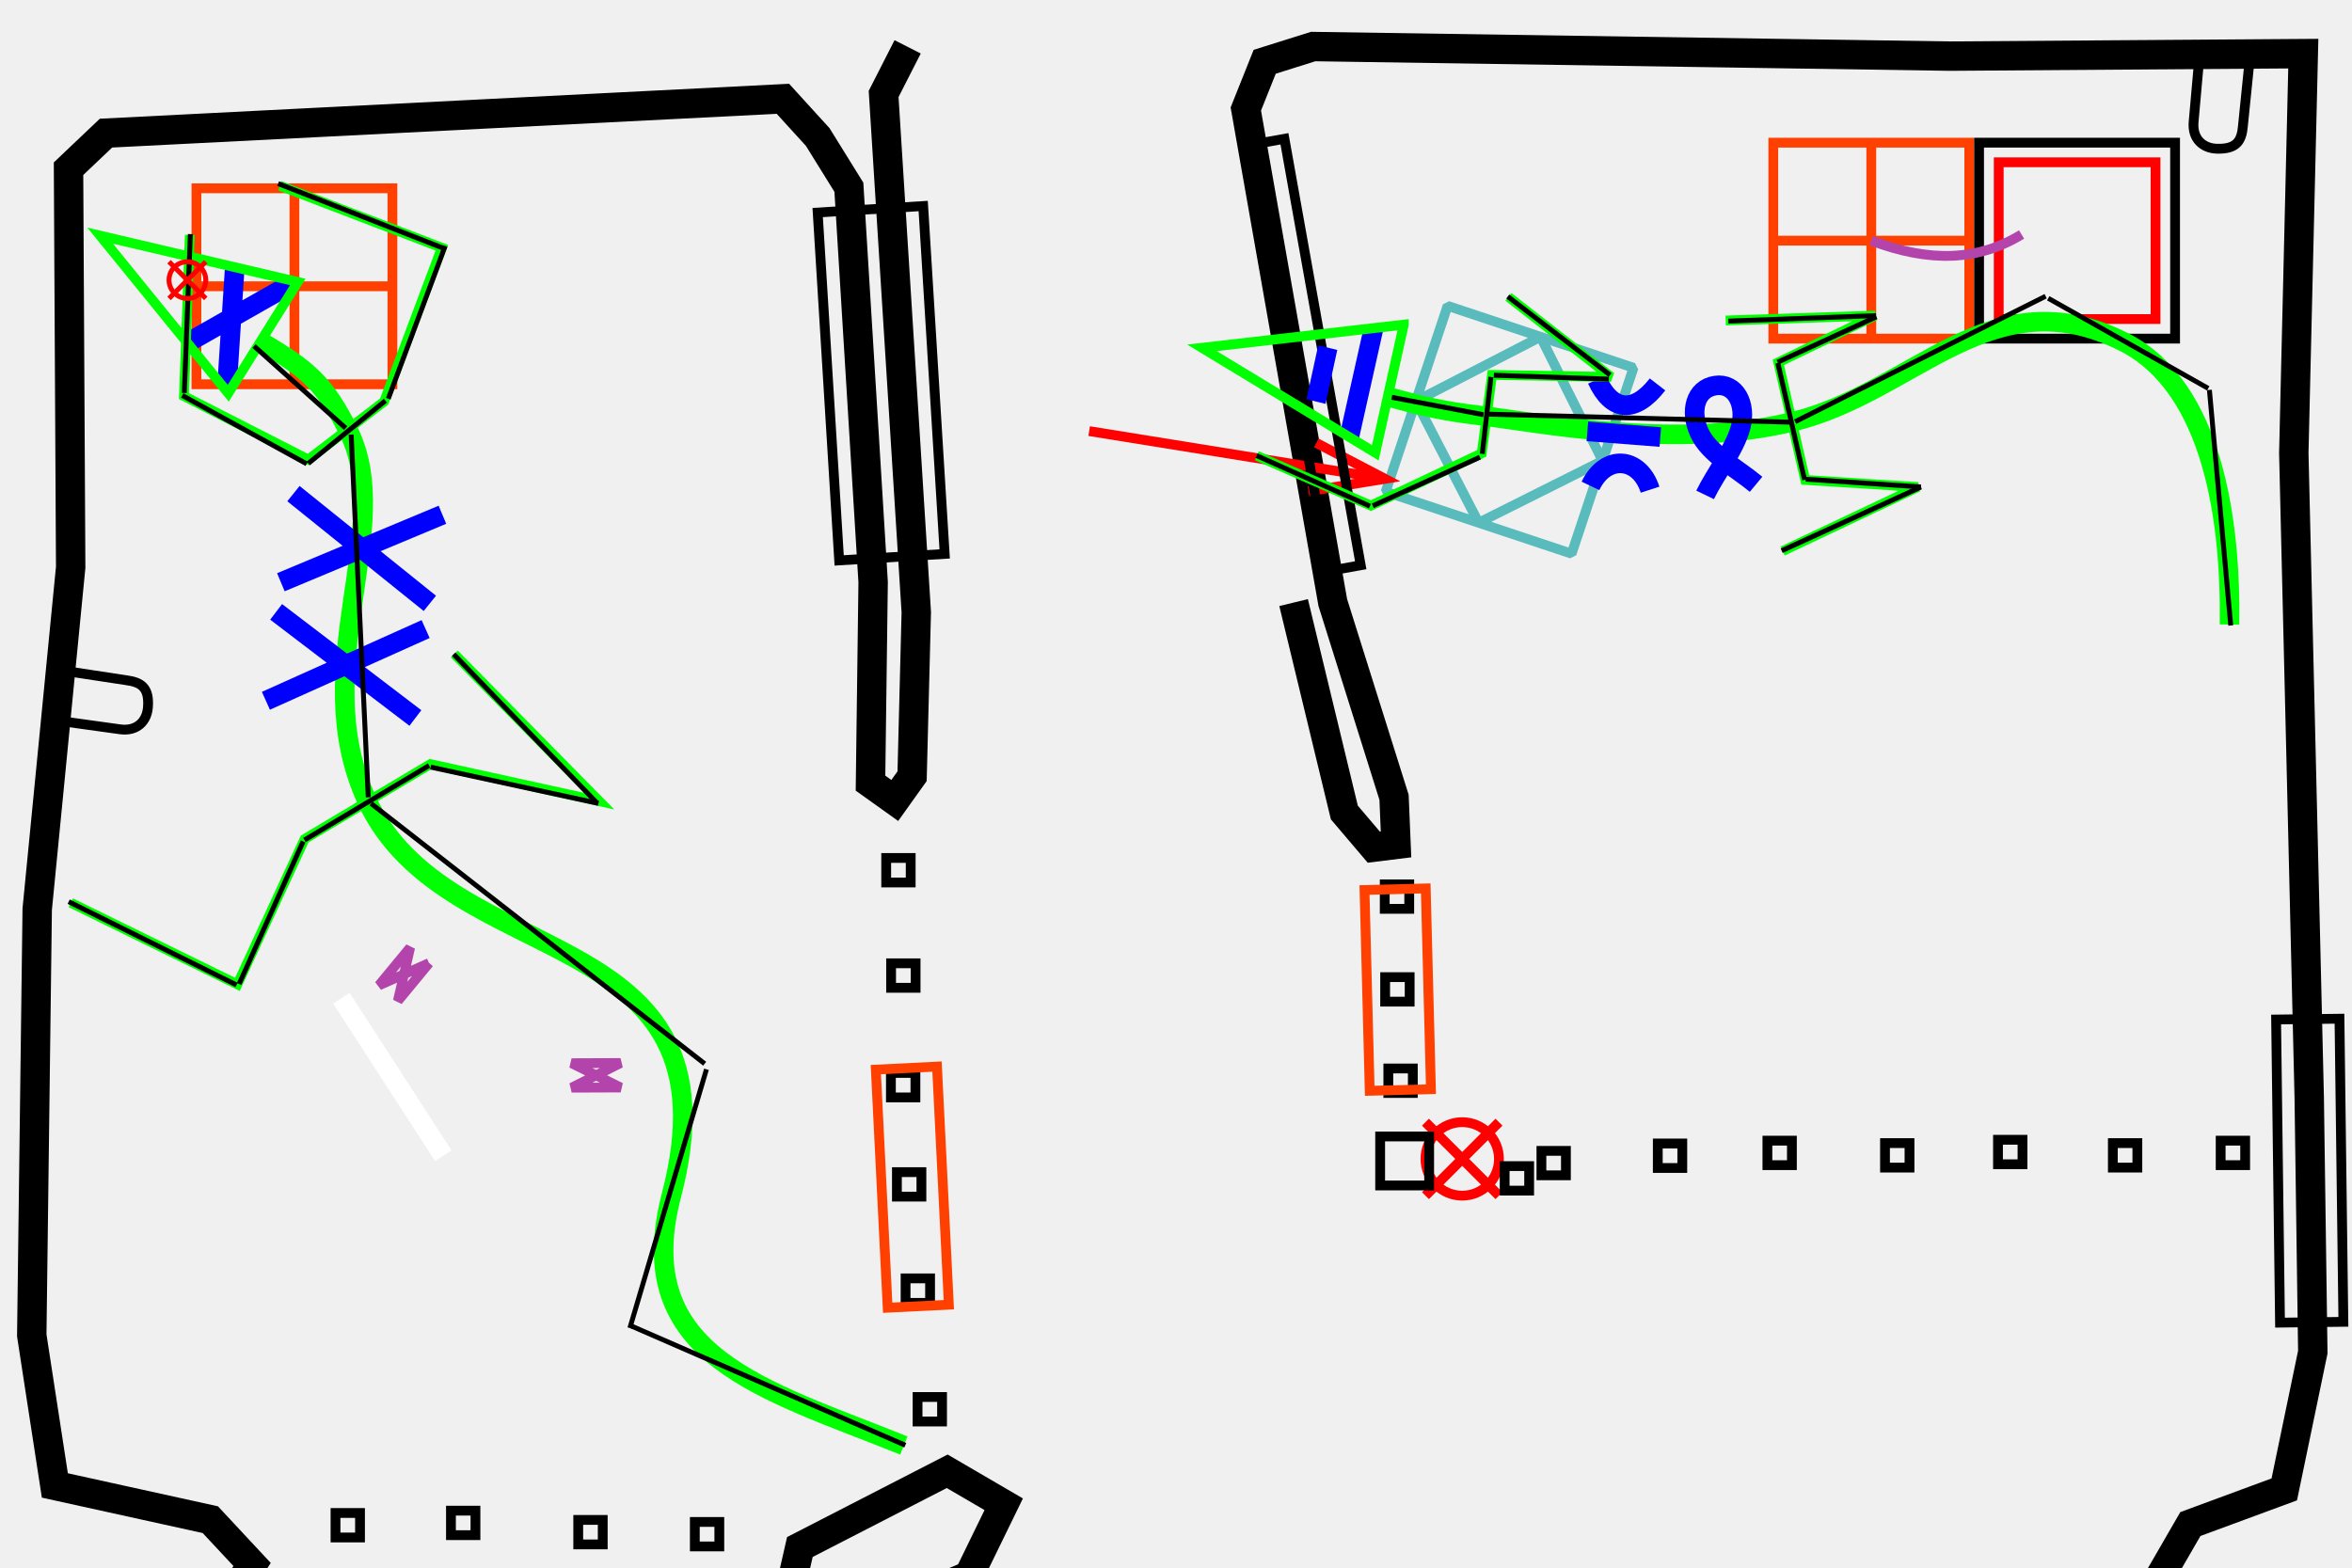
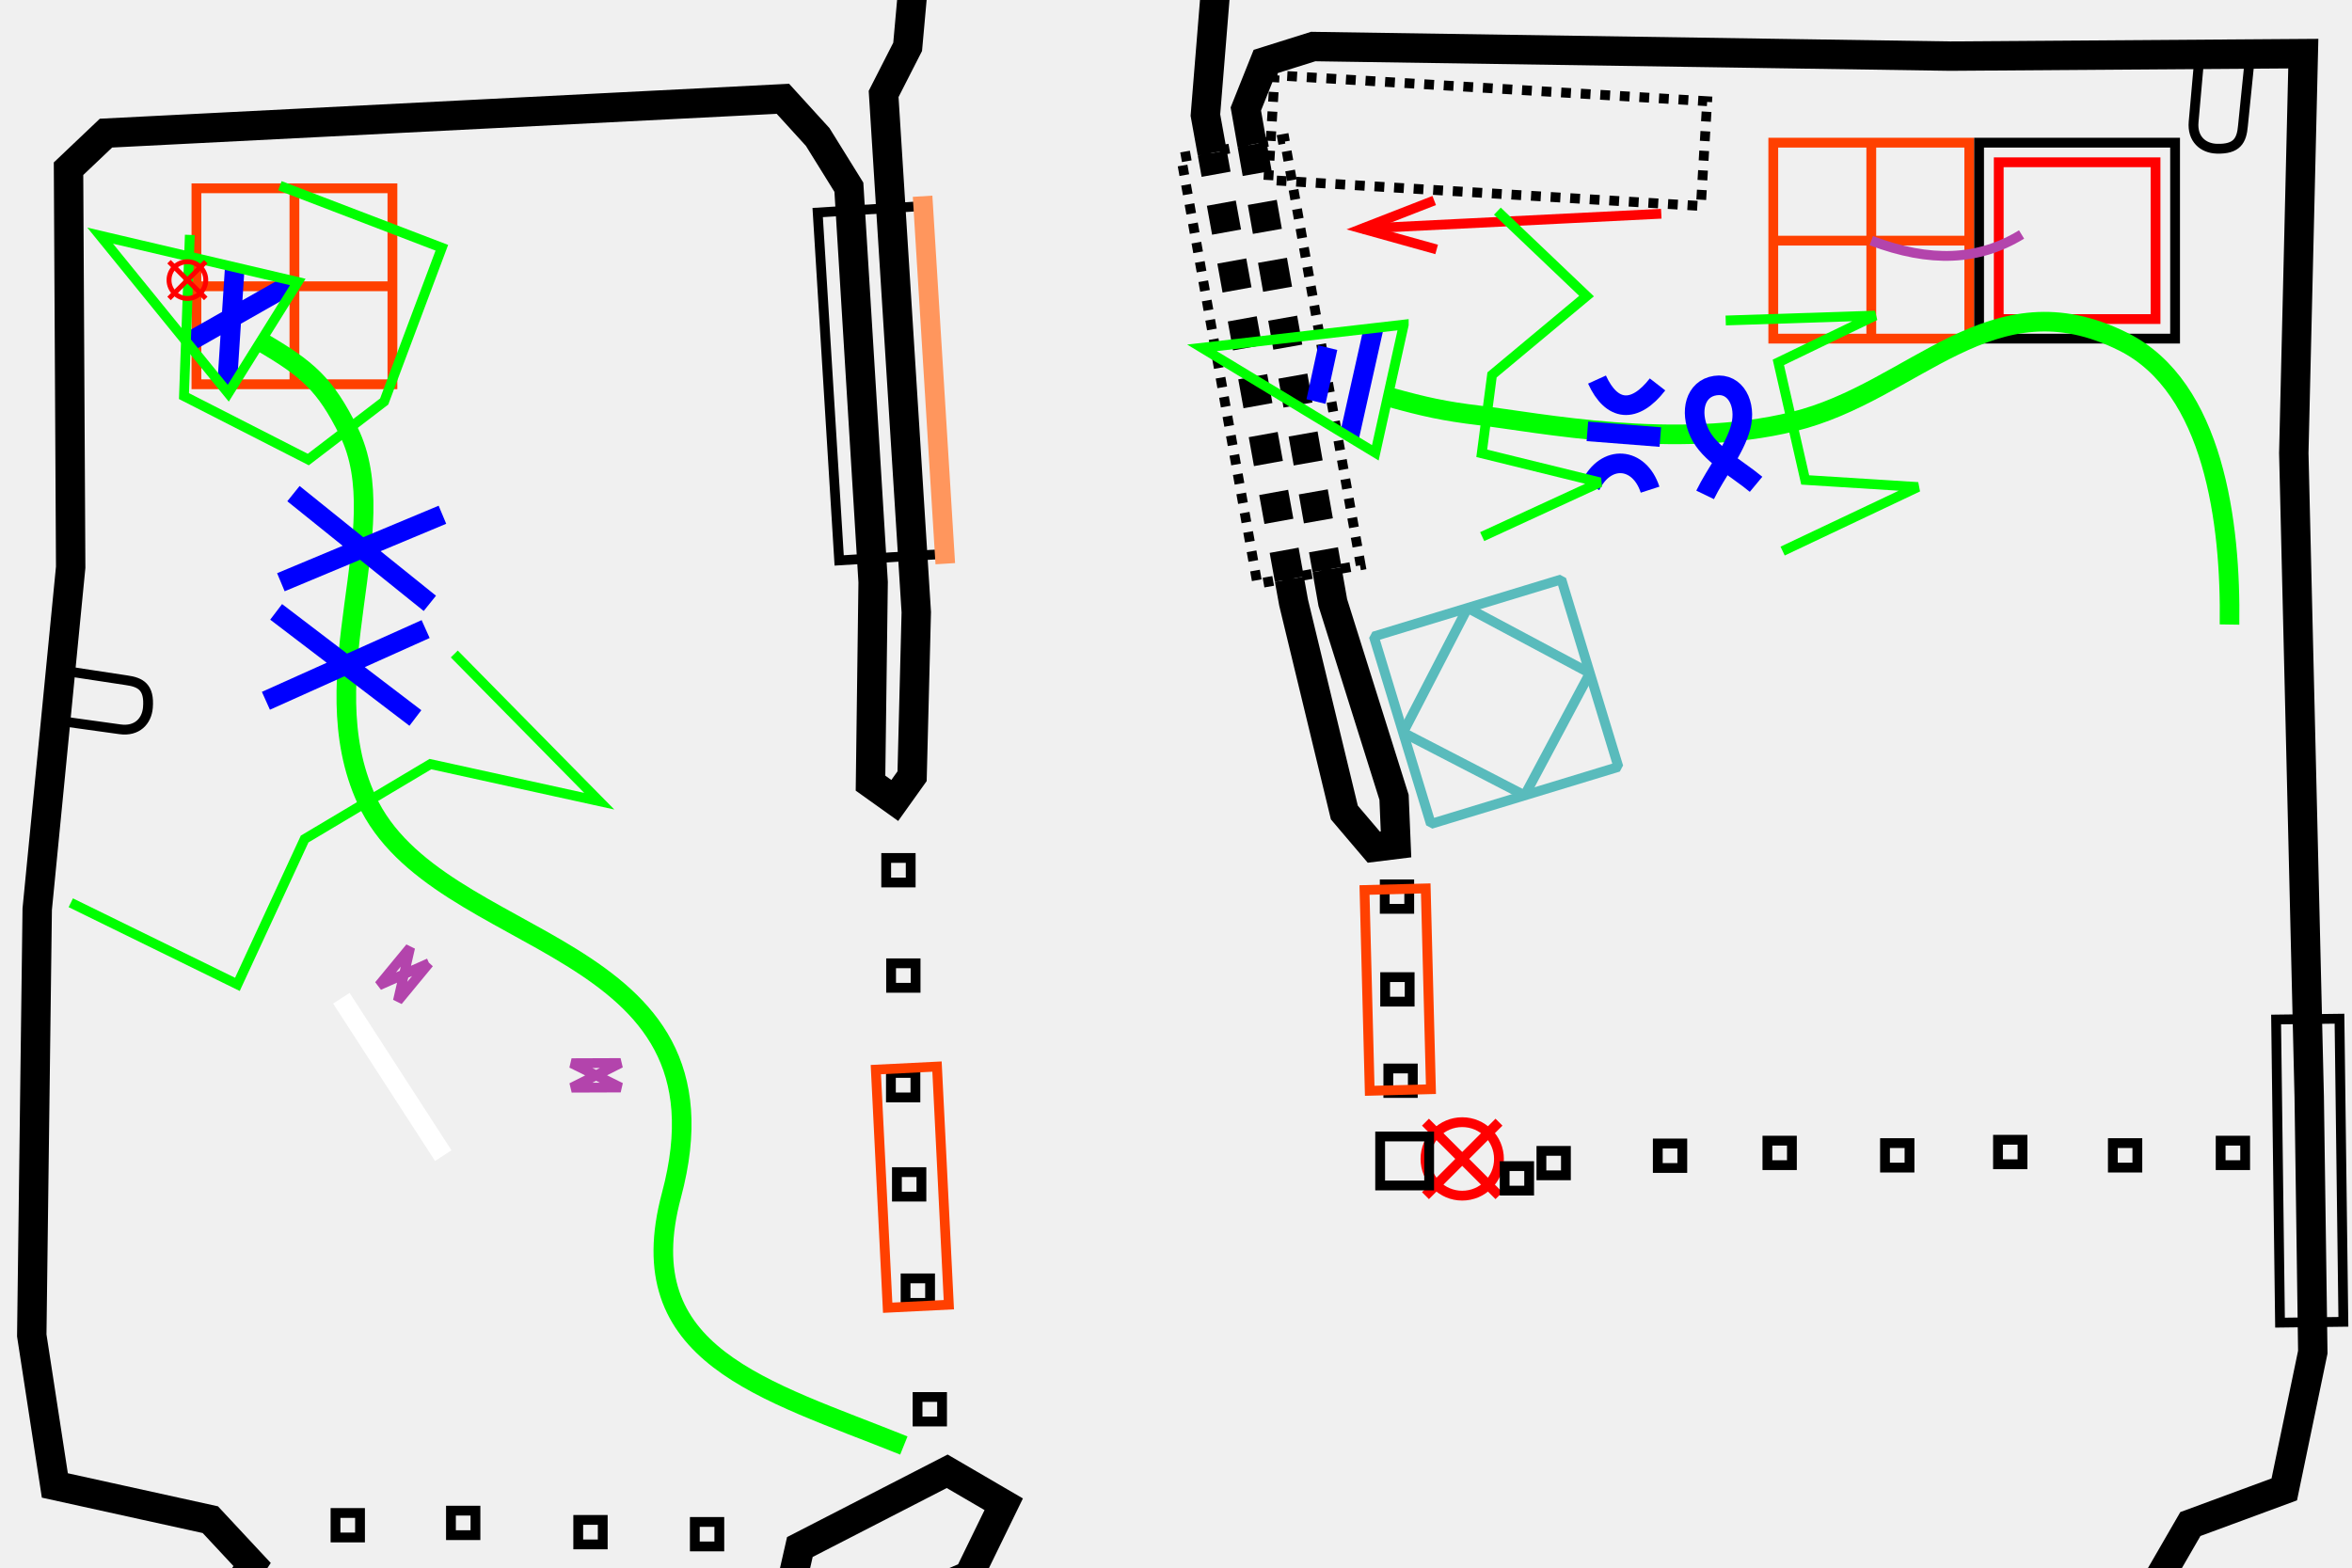
<svg xmlns="http://www.w3.org/2000/svg" width="480" height="320" id="svg2" version="1.1">
  <defs id="defs4" />
  <g id="layer1" style="display:inline">
    <g style="display:inline" transform="translate(61.89444,4.12132)" id="g8206-1">
      <g id="g8208-74">
        <path id="path8210-0" d="m 320,65 0,-40" style="color:#000000;fill:none;stroke:#ff4000;stroke-width:2;stroke-linecap:butt;stroke-linejoin:miter;stroke-miterlimit:4;stroke-opacity:1;stroke-dasharray:none;stroke-dashoffset:0;marker:none;visibility:visible;display:inline;overflow:visible;enable-background:accumulate" />
        <path id="path8212-94" d="m 300,45 40,0" style="color:#000000;fill:none;stroke:#ff4000;stroke-width:2;stroke-linecap:butt;stroke-linejoin:miter;stroke-miterlimit:4;stroke-opacity:1;stroke-dasharray:none;stroke-dashoffset:0;marker:none;visibility:visible;display:inline;overflow:visible;enable-background:accumulate" />
      </g>
      <rect style="color:#000000;fill:none;stroke:#ff4000;stroke-width:2;stroke-linecap:butt;stroke-linejoin:miter;stroke-miterlimit:4;stroke-opacity:1;stroke-dasharray:none;stroke-dashoffset:0;marker:none;visibility:visible;display:inline;overflow:visible;enable-background:accumulate" id="rect8214-8" width="40" height="40" x="300" y="25" />
    </g>
    <path style="color:#000000;fill:none;stroke:#ff0000;stroke-width:2;stroke-linecap:square;stroke-linejoin:miter;stroke-miterlimit:4;stroke-opacity:1;stroke-dasharray:none;stroke-dashoffset:0;marker:none;visibility:visible;display:inline;overflow:visible;enable-background:accumulate" d="m 407.906,65.125 c 10.667,0 21.333,0 32,0 0,-10.667 0,-21.333 0,-32 -10.667,0 -21.333,0 -32,0 0,10.667 0,21.333 0,32 z" id="rect9656" />
    <rect style="color:#000000;fill:none;stroke:#000000;stroke-width:2;stroke-linecap:butt;stroke-linejoin:miter;stroke-miterlimit:4;stroke-opacity:1;stroke-dasharray:none;stroke-dashoffset:0;marker:none;visibility:visible;display:inline;overflow:visible;enable-background:accumulate" id="rect7966" width="40" height="40" x="403.894" y="29.121" />
    <path d="m 412.567,47.859 c -8.775,5.377 -18.646,5.806 -30.672,1.263" style="color:#000000;fill:none;stroke:#b344ac;stroke-width:2;stroke-linecap:butt;stroke-linejoin:round;stroke-miterlimit:4;stroke-opacity:1;stroke-dasharray:none;stroke-dashoffset:0;marker:none;visibility:visible;display:inline;overflow:visible;enable-background:accumulate" id="path11195" />
    <g style="display:inline" transform="translate(-259.912,13.43502)" id="g8206-9">
      <g id="g8208-7">
        <path id="path8210-8" d="m 320,65 0,-40" style="color:#000000;fill:none;stroke:#ff4000;stroke-width:2;stroke-linecap:butt;stroke-linejoin:miter;stroke-miterlimit:4;stroke-opacity:1;stroke-dasharray:none;stroke-dashoffset:0;marker:none;visibility:visible;display:inline;overflow:visible;enable-background:accumulate" />
        <path id="path8212-9" d="m 300,45 40,0" style="color:#000000;fill:none;stroke:#ff4000;stroke-width:2;stroke-linecap:butt;stroke-linejoin:miter;stroke-miterlimit:4;stroke-opacity:1;stroke-dasharray:none;stroke-dashoffset:0;marker:none;visibility:visible;display:inline;overflow:visible;enable-background:accumulate" />
      </g>
      <rect style="color:#000000;fill:none;stroke:#ff4000;stroke-width:2;stroke-linecap:butt;stroke-linejoin:miter;stroke-miterlimit:4;stroke-opacity:1;stroke-dasharray:none;stroke-dashoffset:0;marker:none;visibility:visible;display:inline;overflow:visible;enable-background:accumulate" id="rect8214-4" width="40" height="40" x="300" y="25" />
    </g>
-     <g style="stroke-width:2;stroke-miterlimit:4;stroke-dasharray:none;stroke-dashoffset:0;display:inline;color:#000000;fill:none;stroke:#59bbbc;stroke-linecap:butt;stroke-linejoin:bevel;stroke-opacity:1;marker:none;visibility:visible;overflow:visible;enable-background:accumulate" id="g5142" transform="matrix(-0.3160001,0.9487591,0.9487591,0.3160001,225.7597,-329.6739)">
-       <path id="path5065-9" d="m 370.5,190 -20.5,20 20,20 20,-20 -19.5,-20 z" style="fill:none;stroke:#59bbbc;stroke-width:2;stroke-linecap:butt;stroke-linejoin:bevel;stroke-miterlimit:4;stroke-opacity:1;stroke-dasharray:none;stroke-dashoffset:0;display:inline;color:#000000;marker:none;visibility:visible;overflow:visible;enable-background:accumulate" />
+     <g style="color:#000000;fill:none;stroke:#59bbbc;stroke-width:2;stroke-linecap:butt;stroke-linejoin:bevel;stroke-miterlimit:4;stroke-opacity:1;stroke-dasharray:none;stroke-dashoffset:0;marker:none;visibility:visible;display:inline;overflow:visible;enable-background:accumulate" id="g5142" transform="matrix(0.2911276,0.9566842,0.9566842,-0.2911276,-3.2918,-149.6094)">
+       <path id="path5065-9" d="m 370.5,190 -20.5,20 20,20 20,-20 -19.5,-20 z" style="color:#000000;fill:none;stroke:#59bbbc;stroke-width:2;stroke-linecap:butt;stroke-linejoin:bevel;stroke-miterlimit:4;stroke-opacity:1;stroke-dasharray:none;stroke-dashoffset:0;marker:none;visibility:visible;display:inline;overflow:visible;enable-background:accumulate" />
      <rect y="190" x="350" height="40" width="40" id="rect5089" style="color:#000000;fill:none;stroke:#59bbbc;stroke-width:2;stroke-linecap:butt;stroke-linejoin:bevel;stroke-miterlimit:4;stroke-opacity:1;stroke-dasharray:none;stroke-dashoffset:0;marker:none;visibility:visible;display:inline;overflow:visible;enable-background:accumulate" />
    </g>
    <path style="color:#000000;fill:none;stroke:#000000;stroke-width:6;stroke-miterlimit:4;stroke-opacity:1;stroke-dasharray:none;marker:none;visibility:visible;display:inline;overflow:visible;enable-background:accumulate" d="m 171.895,332.712 25.846,-11.097 7.101,-14.563 -11.539,-6.73 -30.064,15.459 L 160,330" id="path4266" />
-     <path id="path2901" style="color:#000000;fill:none;stroke:#000000;stroke-width:6;stroke-miterlimit:4;stroke-opacity:1;stroke-dasharray:none;marker:none;visibility:visible;display:inline;overflow:visible;enable-background:accumulate" d="M 31.428,569.112 15.888,556.265 11.519,430.257 8.614,357.124 M 185.234,9.56 l -4.903,9.621 6.665,105.788 -0.855,33.474 -3.536,4.95 -4.95,-3.536 0.536,-41.029 -4.95,-80.61 -6.364,-10.253 -7.099,-7.798 -138.146,7.007 -7.646,7.262 0.439,81.358 -6.83,69.793 -1.112,86.995 4.711,30.631 31.73,6.987 8.528,9.151 -8.365,12.639 m 120.804,248.455 117.912,42.434 150.911,3.476 L 455.346,605.222 468.5,487.5 467.405,344.409 452,338 440.964,321.557 447.015,311.092 466.179,304.018 472,276 471.268,223.854 468.122,92.473 470.061,10.948 397.993,11.456 268,9.5 258.102,12.61 254.25,22.25 272,123 l 12.5,39.75 0.403,9.611 -4.536,0.561 -6.01,-7.071 L 264,123" />
+     <path style="color:#000000;fill:none;stroke:#000000;stroke-width:6;stroke-miterlimit:4;stroke-opacity:1;stroke-dasharray:none;marker:none;visibility:visible;display:inline;overflow:visible;enable-background:accumulate" d="M 31.428,569.112 15.888,556.265 11.519,430.257 8.614,357.124" id="path3120" />
+     <path style="color:#000000;fill:none;stroke:#000000;stroke-width:6;stroke-miterlimit:4;stroke-opacity:1;stroke-dasharray:none;marker:none;visibility:visible;display:inline;overflow:visible;enable-background:accumulate" d="m 163.889,580.444 117.912,42.434 150.911,3.476 L 455.346,605.222 468.5,487.5 467.405,344.409 452,338 440.964,321.557 447.015,311.092 466.179,304.018 472,276 471.268,223.854 468.122,92.473 470.061,10.948 397.993,11.456 268,9.5 258.102,12.61 254.25,22.25 l 1.276,7.245" id="path3118" />
+     <path style="color:#000000;fill:none;stroke:#000000;stroke-width:6;stroke-miterlimit:4;stroke-opacity:1;stroke-dasharray:6,6;marker:none;visibility:visible;display:inline;overflow:visible;enable-background:accumulate;stroke-dashoffset:0" d="m 255.526,29.495 15.29,86.787" id="path3116" />
+     <path style="color:#000000;fill:none;stroke:#000000;stroke-width:6;stroke-miterlimit:4;stroke-opacity:1;stroke-dasharray:none;marker:none;visibility:visible;display:inline;overflow:visible;enable-background:accumulate" d="M 270.816,116.282 272,123 l 12.5,39.75 0.403,9.611 -4.536,0.561 -6.01,-7.071 L 264,123 l -0.864,-4.775" id="path3114" />
+     <path style="color:#000000;fill:none;stroke:#000000;stroke-width:6;stroke-miterlimit:4;stroke-opacity:1;stroke-dasharray:6,6;marker:none;visibility:visible;display:inline;overflow:visible;enable-background:accumulate;stroke-dashoffset:0" d="M 263.136,118.225 247.397,31.223" id="path3112" />
+     <path style="color:#000000;fill:none;stroke:#000000;stroke-width:6;stroke-miterlimit:4;stroke-opacity:1;stroke-dasharray:none;marker:none;visibility:visible;display:inline;overflow:visible;enable-background:accumulate" d="M 247.397,31.223 246,23.5 248.25,-4.25 186.5,-4.5 l -1.266,14.06 -4.903,9.621 6.665,105.788 -0.855,33.474 -3.536,4.95 -4.95,-3.536 0.536,-41.029 -4.95,-80.61 -6.364,-10.253 -7.099,-7.798 -138.146,7.007 -7.646,7.262 0.439,81.358 -6.83,69.793 -1.112,86.995 4.711,30.631 31.73,6.987 8.528,9.151 -8.365,12.639" id="path2901" />
    <g id="g3638" transform="matrix(0.5,0,0,0.5,95.91107,-182.1209)">
      <path d="m 420,822.362 -30,30 m 0,-30 30,30" style="fill:none;stroke:#ff0000;stroke-width:4;stroke-linecap:butt;stroke-linejoin:miter;stroke-miterlimit:4;stroke-opacity:1;stroke-dasharray:none" id="path3633" />
      <path transform="translate(0,732.3622)" d="m 420,105 c 0,8.284 -6.716,15 -15,15 -8.284,0 -15,-6.716 -15,-15 0,-8.284 6.716,-15 15,-15 8.284,0 15,6.716 15,15 z" id="path3636" style="color:#000000;fill:none;stroke:#ff0000;stroke-width:4;stroke-linecap:butt;stroke-linejoin:miter;stroke-miterlimit:4;stroke-opacity:1;stroke-dasharray:none;stroke-dashoffset:0;marker:none;visibility:visible;display:inline;overflow:visible;enable-background:accumulate" />
    </g>
    <rect transform="matrix(0.9980983,-0.06164202,0.06164202,0.9980983,0,0)" y="53.587" x="163.882" height="71.147" width="21.574" id="rect4194" style="color:#000000;fill:none;stroke:#000000;stroke-width:2;stroke-linecap:butt;stroke-linejoin:miter;stroke-miterlimit:4;stroke-opacity:1;stroke-dasharray:none;stroke-dashoffset:0;marker:none;visibility:visible;display:inline;overflow:visible;enable-background:accumulate" />
-     <g style="display:inline" id="g4159" transform="matrix(0.9519066,0.3063884,0.3063884,-0.9519066,-80.4455,186.3071)">
+     <g style="display:inline" id="g4159" transform="matrix(-0.9948333,-0.1015226,-0.1015226,0.9948333,614.6632,-115.5444)">
      <path style="color:#000000;fill:none;stroke:#ff0101;stroke-width:2;stroke-linecap:butt;stroke-linejoin:miter;stroke-miterlimit:4;stroke-opacity:1;stroke-dasharray:none;stroke-dashoffset:0;marker:none;visibility:visible;display:inline;overflow:visible;enable-background:accumulate" d="m 318.493,195.556 -60.451,-9.224" id="path5387" />
      <path id="path4679" d="m 304.419,188.351 14.074,7.205 -15.583,2.68" style="color:#000000;fill:none;stroke:#ff0101;stroke-width:2;stroke-linecap:butt;stroke-linejoin:miter;stroke-miterlimit:4;stroke-opacity:1;stroke-dasharray:none;stroke-dashoffset:0;marker:none;visibility:visible;display:inline;overflow:visible;enable-background:accumulate" />
    </g>
    <path id="path6584" d="m 448.868,11.468 -1.192,13.417 c -0.311,3.502 1.941,5.383 4.727,5.47 4.143,0.13 5.079,-1.693 5.337,-4.638 L 459.131,12.037 448.868,11.468 z" style="color:#000000;fill:none;stroke:#000000;stroke-width:2;stroke-linecap:butt;stroke-linejoin:miter;stroke-miterlimit:4;stroke-opacity:1;stroke-dasharray:none;stroke-dashoffset:0;marker:none;visibility:visible;display:inline;overflow:visible;enable-background:accumulate" />
    <path style="fill:none;stroke:#000000;stroke-width:1px;stroke-linecap:butt;stroke-linejoin:miter;stroke-opacity:1" d="m 440.607,-14 -284.72,0" id="path7597" />
    <path id="path5350" d="M 172.49,-7 -78.51,-7" style="fill:none;stroke:#000000;stroke-width:1px;stroke-linecap:butt;stroke-linejoin:miter;stroke-opacity:1" />
    <rect y="232.833" x="453.195" height="5" width="5" id="rect6568" style="color:#000000;fill:none;stroke:#000000;stroke-width:2;stroke-linecap:butt;stroke-linejoin:miter;stroke-miterlimit:4;stroke-opacity:1;stroke-dasharray:none;stroke-dashoffset:0;marker:none;visibility:visible;display:inline;overflow:visible;enable-background:accumulate" />
    <rect y="233.333" x="431.195" height="5" width="5" id="rect6570" style="color:#000000;fill:none;stroke:#000000;stroke-width:2;stroke-linecap:butt;stroke-linejoin:miter;stroke-miterlimit:4;stroke-opacity:1;stroke-dasharray:none;stroke-dashoffset:0;marker:none;visibility:visible;display:inline;overflow:visible;enable-background:accumulate" />
    <rect y="232.652" x="407.755" height="5" width="5" id="rect6572" style="color:#000000;fill:none;stroke:#000000;stroke-width:2;stroke-linecap:butt;stroke-linejoin:miter;stroke-miterlimit:4;stroke-opacity:1;stroke-dasharray:none;stroke-dashoffset:0;marker:none;visibility:visible;display:inline;overflow:visible;enable-background:accumulate" />
    <rect y="233.333" x="384.695" height="5" width="5" id="rect6574" style="color:#000000;fill:none;stroke:#000000;stroke-width:2;stroke-linecap:butt;stroke-linejoin:miter;stroke-miterlimit:4;stroke-opacity:1;stroke-dasharray:none;stroke-dashoffset:0;marker:none;visibility:visible;display:inline;overflow:visible;enable-background:accumulate" />
    <rect y="232.833" x="360.695" height="5" width="5" id="rect6576" style="color:#000000;fill:none;stroke:#000000;stroke-width:2;stroke-linecap:butt;stroke-linejoin:miter;stroke-miterlimit:4;stroke-opacity:1;stroke-dasharray:none;stroke-dashoffset:0;marker:none;visibility:visible;display:inline;overflow:visible;enable-background:accumulate" />
    <rect y="218.101" x="283.331" height="5" width="5" id="rect6578" style="color:#000000;fill:none;stroke:#000000;stroke-width:2;stroke-linecap:butt;stroke-linejoin:miter;stroke-miterlimit:4;stroke-opacity:1;stroke-dasharray:none;stroke-dashoffset:0;marker:none;visibility:visible;display:inline;overflow:visible;enable-background:accumulate" />
    <rect y="199.455" x="282.684" height="5" width="5" id="rect6580" style="color:#000000;fill:none;stroke:#000000;stroke-width:2;stroke-linecap:butt;stroke-linejoin:miter;stroke-miterlimit:4;stroke-opacity:1;stroke-dasharray:none;stroke-dashoffset:0;marker:none;visibility:visible;display:inline;overflow:visible;enable-background:accumulate" />
    <rect y="180.515" x="282.599" height="5" width="5" id="rect6582" style="color:#000000;fill:none;stroke:#000000;stroke-width:2;stroke-linecap:butt;stroke-linejoin:miter;stroke-miterlimit:4;stroke-opacity:1;stroke-dasharray:none;stroke-dashoffset:0;marker:none;visibility:visible;display:inline;overflow:visible;enable-background:accumulate" />
    <rect style="color:#000000;fill:none;stroke:#000000;stroke-width:2;stroke-linecap:butt;stroke-linejoin:miter;stroke-miterlimit:4;stroke-opacity:1;stroke-dasharray:none;stroke-dashoffset:0;marker:none;visibility:visible;display:inline;overflow:visible;enable-background:accumulate" id="rect6645" width="10" height="10" x="281.663" y="231.98" />
-     <rect style="color:#000000;fill:none;stroke:#000000;stroke-width:2;stroke-linecap:butt;stroke-linejoin:miter;stroke-miterlimit:4;stroke-opacity:1;stroke-dasharray:none;stroke-dashoffset:0;marker:none;visibility:visible;display:inline;overflow:visible;enable-background:accumulate" id="rect10456" width="6.631" height="88.429" x="246.423" y="74.023" transform="matrix(0.9843902,-0.1759998,0.1759998,0.9843902,0,0)" />
+     <rect style="color:#000000;fill:none;stroke:#000000;stroke-width:2;stroke-linecap:butt;stroke-linejoin:miter;stroke-miterlimit:4;stroke-opacity:1;stroke-dasharray:2,2;stroke-dashoffset:0;marker:none;visibility:visible;display:inline;overflow:visible;enable-background:accumulate" id="rect10456" width="21.424" height="88.429" x="231.63" y="74.023" transform="matrix(0.9843902,-0.1759998,0.1759998,0.9843902,0,0)" />
    <rect style="color:#000000;fill:none;stroke:#000000;stroke-width:2;stroke-linecap:butt;stroke-linejoin:miter;stroke-miterlimit:4;stroke-opacity:1;stroke-dasharray:none;stroke-dashoffset:0;marker:none;visibility:visible;display:inline;overflow:visible;enable-background:accumulate" id="rect4183" width="5" height="5" x="238.03" y="-312.073" transform="matrix(0,1,-1,0,0,0)" />
    <rect style="color:#000000;fill:none;stroke:#000000;stroke-width:2;stroke-linecap:butt;stroke-linejoin:miter;stroke-miterlimit:4;stroke-opacity:1;stroke-dasharray:none;stroke-dashoffset:0;marker:none;visibility:visible;display:inline;overflow:visible;enable-background:accumulate" id="rect4185" width="5" height="5" x="234.914" y="-319.575" transform="matrix(0,1,-1,0,0,0)" />
    <rect style="color:#000000;fill:none;stroke:#000000;stroke-width:2;stroke-linecap:butt;stroke-linejoin:miter;stroke-miterlimit:4;stroke-opacity:1;stroke-dasharray:none;stroke-dashoffset:0;marker:none;visibility:visible;display:inline;overflow:visible;enable-background:accumulate" id="rect4187" width="5" height="5" x="233.414" y="-343.325" transform="matrix(0,1,-1,0,0,0)" />
    <rect style="color:#000000;fill:none;stroke:#ff4000;stroke-width:2;stroke-linecap:butt;stroke-linejoin:miter;stroke-miterlimit:4;stroke-opacity:1;stroke-dasharray:none;stroke-dashoffset:0;marker:none;visibility:visible;display:inline;overflow:visible;enable-background:accumulate" id="rect6342" width="12.5" height="41" x="273.68" y="188.811" transform="matrix(0.9996654,-0.02586534,0.02586534,0.9996654,0,0)" />
    <rect style="color:#000000;fill:none;stroke:#000000;stroke-width:1;stroke-linecap:butt;stroke-linejoin:miter;stroke-miterlimit:4;stroke-opacity:1;stroke-dasharray:none;stroke-dashoffset:0;marker:none;visibility:visible;display:inline;overflow:visible;enable-background:accumulate" id="rect3268" width="480" height="320" x="1" y="324" />
    <rect transform="matrix(0.9999171,-0.01287531,0.01287531,0.9999171,0,0)" y="214.07" x="461.794" height="61.88" width="12.933" id="rect4192" style="color:#000000;fill:none;stroke:#000000;stroke-width:2;stroke-linecap:butt;stroke-linejoin:miter;stroke-miterlimit:4;stroke-opacity:1;stroke-dasharray:none;stroke-dashoffset:0;marker:none;visibility:visible;display:inline;overflow:visible;enable-background:accumulate" />
    <rect style="color:#000000;fill:none;stroke:#000000;stroke-width:2;stroke-linecap:butt;stroke-linejoin:miter;stroke-miterlimit:4;stroke-opacity:1;stroke-dasharray:none;stroke-dashoffset:0;marker:none;visibility:visible;display:inline;overflow:visible;enable-background:accumulate" id="rect4238" width="5" height="5" x="-73.472" y="308.834" transform="scale(-1,1)" />
    <rect style="color:#000000;fill:none;stroke:#000000;stroke-width:2;stroke-linecap:butt;stroke-linejoin:miter;stroke-miterlimit:4;stroke-opacity:1;stroke-dasharray:none;stroke-dashoffset:0;marker:none;visibility:visible;display:inline;overflow:visible;enable-background:accumulate" id="rect4240" width="5" height="5" x="-97.032" y="308.359" transform="scale(-1,1)" />
    <rect style="color:#000000;fill:none;stroke:#000000;stroke-width:2;stroke-linecap:butt;stroke-linejoin:miter;stroke-miterlimit:4;stroke-opacity:1;stroke-dasharray:none;stroke-dashoffset:0;marker:none;visibility:visible;display:inline;overflow:visible;enable-background:accumulate" id="rect4242" width="5" height="5" x="-123.007" y="310.248" transform="scale(-1,1)" />
    <rect style="color:#000000;fill:none;stroke:#000000;stroke-width:2;stroke-linecap:butt;stroke-linejoin:miter;stroke-miterlimit:4;stroke-opacity:1;stroke-dasharray:none;stroke-dashoffset:0;marker:none;visibility:visible;display:inline;overflow:visible;enable-background:accumulate" id="rect4244" width="5" height="5" x="-146.8" y="310.662" transform="scale(-1,1)" />
    <rect style="color:#000000;fill:none;stroke:#000000;stroke-width:2;stroke-linecap:butt;stroke-linejoin:miter;stroke-miterlimit:4;stroke-opacity:1;stroke-dasharray:none;stroke-dashoffset:0;marker:none;visibility:visible;display:inline;overflow:visible;enable-background:accumulate" id="rect4246" width="5" height="5" x="-189.811" y="260.947" transform="scale(-1,1)" />
    <rect style="color:#000000;fill:none;stroke:#000000;stroke-width:2;stroke-linecap:butt;stroke-linejoin:miter;stroke-miterlimit:4;stroke-opacity:1;stroke-dasharray:none;stroke-dashoffset:0;marker:none;visibility:visible;display:inline;overflow:visible;enable-background:accumulate" id="rect4248" width="5" height="5" x="-188.043" y="239.258" transform="scale(-1,1)" />
    <rect style="color:#000000;fill:none;stroke:#000000;stroke-width:2;stroke-linecap:butt;stroke-linejoin:miter;stroke-miterlimit:4;stroke-opacity:1;stroke-dasharray:none;stroke-dashoffset:0;marker:none;visibility:visible;display:inline;overflow:visible;enable-background:accumulate" id="rect4250" width="5" height="5" x="-186.818" y="219.008" transform="scale(-1,1)" />
    <rect transform="matrix(0,1,1,0,0,0)" y="187.256" x="285.156" height="5" width="5" id="rect4258" style="color:#000000;fill:none;stroke:#000000;stroke-width:2;stroke-linecap:butt;stroke-linejoin:miter;stroke-miterlimit:4;stroke-opacity:1;stroke-dasharray:none;stroke-dashoffset:0;marker:none;visibility:visible;display:inline;overflow:visible;enable-background:accumulate" />
    <rect transform="matrix(-0.9987656,0.04967167,0.04967167,0.9987656,0,0)" y="226.941" x="-180.175" height="48.665" width="12.5" id="rect4260" style="color:#000000;fill:none;stroke:#ff4000;stroke-width:2;stroke-linecap:butt;stroke-linejoin:miter;stroke-miterlimit:4;stroke-opacity:1;stroke-dasharray:none;stroke-dashoffset:0;marker:none;visibility:visible;display:inline;overflow:visible;enable-background:accumulate" />
    <rect style="color:#000000;fill:none;stroke:#000000;stroke-width:2;stroke-linecap:butt;stroke-linejoin:miter;stroke-miterlimit:4;stroke-opacity:1;stroke-dasharray:none;stroke-dashoffset:0;marker:none;visibility:visible;display:inline;overflow:visible;enable-background:accumulate" id="rect4268" width="5" height="5" x="196.632" y="181.856" transform="matrix(0,1,1,0,0,0)" />
    <g transform="matrix(0.8967088,0.4426211,0.4426211,-0.8967088,-665.3153,255.1498)" id="g3732-1-1">
-       <path id="path2826-1-7" d="m 562.32,484.303 c 10.991,-0.777 15.552,-1.95 24.152,-8.521 17.456,-13.339 13.378,-47.014 36.554,-65.788 30.608,-24.796 79.663,12.626 91.503,-44.862 6.846,-33.237 34.527,-27.106 65.136,-24.794" style="fill:none;stroke:#00ff00;stroke-width:4;stroke-linecap:butt;stroke-linejoin:miter;stroke-miterlimit:4;stroke-opacity:1;stroke-dasharray:none;marker-start:none;marker-mid:none;marker-end:none" />
+       <path id="path2826-1-7" d="m 562.32,484.303 c 10.991,-0.777 15.552,-1.95 24.152,-8.521 17.456,-13.339 14.79,-48.157 36.554,-65.788 26.715,-21.642 80.765,9.02 91.503,-44.862 6.633,-33.281 34.527,-27.106 65.136,-24.794" style="fill:none;stroke:#00ff00;stroke-width:4;stroke-linecap:butt;stroke-linejoin:miter;stroke-miterlimit:4;stroke-opacity:1;stroke-dasharray:none;marker-start:none;marker-mid:none;marker-end:none" />
      <g id="g4480" transform="matrix(0.6549924,0.7556355,-0.7556355,0.6549924,525.5555,-329.7667)">
        <path d="m 602.373,375.563 6.714,-37.679" style="color:#000000;fill:none;stroke:#ffffff;stroke-width:4;stroke-linecap:butt;stroke-linejoin:miter;stroke-miterlimit:4;stroke-opacity:1;stroke-dasharray:none;stroke-dashoffset:0;marker:none;visibility:visible;display:inline;overflow:visible;enable-background:accumulate" id="path14100" />
        <path id="path10436-7-40" style="fill:none;stroke:#00ff00;stroke-width:2px;stroke-linecap:butt;stroke-linejoin:miter;stroke-opacity:1" d="m 650.859,431.401 15.623,-39.168 -28.829,20.338 -29.589,-4.146 -24.15,-22.032 -24.886,28.54" />
      </g>
      <g id="g2977" transform="matrix(0.8486487,-0.5289569,0.5289569,0.8486487,-201.3656,357.4455)">
        <path id="path2930-4" style="color:#000000;fill:none;stroke:#0000ff;stroke-width:4;stroke-linecap:butt;stroke-linejoin:bevel;stroke-miterlimit:4;stroke-opacity:1;stroke-dasharray:none;stroke-dashoffset:0;marker:none;visibility:visible;display:inline;overflow:visible;enable-background:accumulate" d="m 565.144,515.132 20.068,-14.326 m -11.015,22.355 -0.947,-24.576" />
        <path id="path10399-9-8" style="fill:none;stroke:#00ff00;stroke-width:2;stroke-linecap:butt;stroke-linejoin:miter;stroke-miterlimit:4;stroke-opacity:1;stroke-dasharray:none" d="m 586.393,500.388 c 0,0 -41.116,-5.278 -41.116,-5.278 l 29.288,29.302 c 0,0 11.828,-24.024 11.828,-24.024 z" />
      </g>
      <path d="m 618.385,446.58 -22.75,-27.554 m 28.91,10.354 -35.07,6.846" style="color:#000000;fill:none;stroke:#0000ff;stroke-width:4;stroke-linecap:butt;stroke-linejoin:bevel;stroke-miterlimit:4;stroke-opacity:1;stroke-dasharray:none;stroke-dashoffset:0;marker:none;visibility:visible;display:inline;overflow:visible;enable-background:accumulate" id="path2930-7" />
      <path id="path3910" style="color:#000000;fill:none;stroke:#0000ff;stroke-width:4;stroke-linecap:butt;stroke-linejoin:bevel;stroke-miterlimit:4;stroke-opacity:1;stroke-dasharray:none;stroke-dashoffset:0;marker:none;visibility:visible;display:inline;overflow:visible;enable-background:accumulate" d="M 611.131,469.024 587.664,442.078 m 29.172,9.59 -34.878,7.766" />
      <path d="m 551.658,514.565 35.243,3.278 3.34,-33.357 -8.648,-17.474 -28.481,0.386 -13.492,30.031" style="fill:none;stroke:#00ff00;stroke-width:2px;stroke-linecap:butt;stroke-linejoin:miter;stroke-opacity:1" id="path10402-6-4-9" />
    </g>
    <g transform="matrix(0.9657268,-0.2595608,0.2595608,0.9657268,96.34838,-24.43927)" id="g2902">
      <path id="path2826-1-9" d="m 153.669,150.628 c 6,3.536 9.841,5.564 16.506,8.226 11.065,4.418 36.763,17.303 61.572,17.846 25.6,0.56 46.707,-18.328 69.28,1.769 15.379,13.691 11.577,41.408 5.902,61.338" style="fill:none;stroke:#00ff00;stroke-width:4;stroke-linecap:butt;stroke-linejoin:miter;stroke-miterlimit:4;stroke-opacity:1;stroke-dasharray:none;marker-start:none;marker-mid:none;marker-end:none" />
      <g transform="matrix(0.260048,-0.7565547,0.7565547,0.260048,61.92054,287.0082)" id="g2942">
        <path style="fill:none;stroke:#0000ff;stroke-width:5;stroke-linecap:butt;stroke-linejoin:miter;stroke-miterlimit:4;stroke-opacity:1;stroke-dasharray:none" d="m 206.663,105.195 c -7.914,4.267 -8.113,10.164 -0.176,15.487" id="rect10452-1-7-4-2-2" />
        <path style="fill:none;stroke:#0000ff;stroke-width:5;stroke-linecap:butt;stroke-linejoin:miter;stroke-miterlimit:4;stroke-opacity:1;stroke-dasharray:none" d="m 179.489,105.389 c 8.384,3.327 8.299,11.942 0.073,15.237" id="rect10452-1-4-4-0-7-4" />
        <path style="fill:none;stroke:#0000ff;stroke-width:5;stroke-linecap:butt;stroke-linejoin:bevel;stroke-miterlimit:4;stroke-opacity:1;stroke-dasharray:none" d="m 193.135,122.315 0.177,-18.661" id="rect10452-0-7-4-1-5" />
      </g>
-       <path d="m 124.158,155.012 19.847,15.874 24.621,-4.444 6.182,-14.911 23.35,6.701 -15.991,-21.215" style="fill:none;stroke:#00ff00;stroke-width:2;stroke-linecap:butt;stroke-linejoin:miter;stroke-miterlimit:2;stroke-opacity:1;stroke-dasharray:none" id="path10402-6-4-8" />
+       <path d="m 164.299,182.887 26.087,-4.453 -21.76,-11.991 6.182,-14.911 22.804,-10.531 -13.076,-21.467" style="fill:none;stroke:#00ff00;stroke-width:2;stroke-linecap:butt;stroke-linejoin:miter;stroke-miterlimit:2;stroke-opacity:1;stroke-dasharray:none" id="path10402-6-4-8" />
      <g transform="matrix(0.4641535,-0.8857907,0.8744765,0.4856085,13.71258,293.8755)" id="g2937">
        <path style="color:#000000;fill:none;stroke:#0000ff;stroke-width:4;stroke-linecap:butt;stroke-linejoin:bevel;stroke-miterlimit:4;stroke-opacity:1;stroke-dasharray:none;stroke-dashoffset:0;marker:none;visibility:visible;display:inline;overflow:visible;enable-background:accumulate" d="m 206.192,50.959 -22.975,0.002" id="path3028-1-1" />
        <path style="color:#000000;fill:none;stroke:#0000ff;stroke-width:4;stroke-linecap:butt;stroke-linejoin:bevel;stroke-miterlimit:4;stroke-opacity:1;stroke-dasharray:none;stroke-dashoffset:0;marker:none;visibility:visible;display:inline;overflow:visible;enable-background:accumulate" d="m 199.996,42.692 -11.261,0.065" id="rect10452-0-7-5-7" />
        <path id="path10399-9-40" style="fill:none;stroke:#00ff00;stroke-width:2;stroke-linecap:butt;stroke-linejoin:miter;stroke-miterlimit:4;stroke-opacity:1;stroke-dasharray:none" d="m 208.302,56.81 c 0,0 -14.558,-39.165 -14.558,-39.165 l -12.237,39.212 c 0,0 26.794,-0.047 26.794,-0.047 z" />
      </g>
      <path id="path3030-6-8" d="m 210.445,186.472 c 3.266,-3.781 8.27,-7.382 10.634,-11.532 2.364,-4.15 1.307,-8.999 -2.828,-9.478 -4.135,-0.479 -6.46,3.72 -5.643,8.447 0.816,4.727 5.352,8.814 8.441,13.174" style="fill:none;stroke:#0000ff;stroke-width:4;stroke-linecap:butt;stroke-linejoin:miter;stroke-miterlimit:4;stroke-opacity:1;stroke-dasharray:none" />
      <path d="m 222.745,201.654 30.065,-5.462 -21.846,-7.365 0.938,-24.599 21.555,-4.093 -29.712,-6.953" style="fill:none;stroke:#00ff00;stroke-width:2;stroke-linecap:butt;stroke-linejoin:miter;stroke-miterlimit:3;stroke-opacity:1;stroke-dasharray:none" id="path10436-7-4" />
    </g>
    <path style="color:#000000;fill:none;stroke:#000000;stroke-width:2;stroke-linecap:butt;stroke-linejoin:miter;stroke-miterlimit:4;stroke-opacity:1;stroke-dasharray:none;stroke-dashoffset:0;marker:none;visibility:visible;display:inline;overflow:visible;enable-background:accumulate" d="m 11.149,147.014 13.342,1.853 c 3.482,0.484 5.472,-1.673 5.696,-4.451 0.334,-4.131 -1.44,-5.157 -4.369,-5.56 l -13.595,-2.065 -1.075,10.222 z" id="path4376" />
    <rect transform="matrix(0,1,1,0,0,0)" y="180.856" x="175.132" height="5" width="5" id="rect5330" style="color:#000000;fill:none;stroke:#000000;stroke-width:2;stroke-linecap:butt;stroke-linejoin:miter;stroke-miterlimit:4;stroke-opacity:1;stroke-dasharray:none;stroke-dashoffset:0;marker:none;visibility:visible;display:inline;overflow:visible;enable-background:accumulate" />
    <path style="color:#000000;fill:none;stroke:#b344ac;stroke-width:2;stroke-linecap:butt;stroke-linejoin:bevel;stroke-miterlimit:4;stroke-opacity:1;stroke-dasharray:none;stroke-dashoffset:0;marker:none;visibility:visible;display:inline;overflow:visible;enable-background:accumulate" d="m 126.665,221.985 -10,0.037 9.981,-5.037 -10,0.037 10.019,4.963 z" id="path4431" />
    <path style="color:#000000;fill:none;stroke:#b344ac;stroke-width:2;stroke-linecap:butt;stroke-linejoin:bevel;stroke-miterlimit:4;stroke-opacity:1;stroke-dasharray:none;stroke-dashoffset:0;marker:none;visibility:visible;display:inline;overflow:visible;enable-background:accumulate" d="m 87.564,196.595 -6.365,7.713 2.508,-10.895 -6.365,7.713 10.221,-4.53 z" id="path4433" />
-     <g transform="matrix(-0.07844331,-0.9969186,0.9969186,-0.07844331,-40.36008,993.8095)" id="g5081">
+     <g transform="matrix(-0.07844331,-0.9969186,0.9969186,-0.07844331,-40.36008,843.8095)" id="g5081">
      <path id="path5054" d="m 872.868,561.459 -48.28,0.573" style="fill:none;stroke:#000000;stroke-width:1px;stroke-linecap:butt;stroke-linejoin:miter;stroke-opacity:1" />
      <path id="path5052" d="m 894.094,530.135 -20.896,31.11" style="fill:none;stroke:#000000;stroke-width:1px;stroke-linecap:butt;stroke-linejoin:miter;stroke-opacity:1" />
      <path id="path5049" d="m 873.038,476.669 21.519,52.974" style="fill:none;stroke:#000000;stroke-width:1px;stroke-linecap:butt;stroke-linejoin:miter;stroke-opacity:1" />
      <path id="path5047" d="M 879.5,414.125 873,475.75" style="fill:none;stroke:#000000;stroke-width:1px;stroke-linecap:butt;stroke-linejoin:miter;stroke-opacity:1" />
      <path id="path5043" d="m 884.447,394.998 -5.012,18.38" style="fill:none;stroke:#000000;stroke-width:1px;stroke-linecap:butt;stroke-linejoin:miter;stroke-opacity:1" />
-       <path id="path5079" d="m 862.653,388.804 12.093,-22.243" style="fill:none;stroke:#000000;stroke-width:1px;stroke-linecap:butt;stroke-linejoin:miter;stroke-opacity:1" />
-       <path id="path5077" d="m 870.85,411.959 -8.169,-22.572" style="fill:none;stroke:#000000;stroke-width:1px;stroke-linecap:butt;stroke-linejoin:miter;stroke-opacity:1" />
-       <path id="path5075" d="m 887,415.5 -15.5,-3" style="fill:none;stroke:#000000;stroke-width:1px;stroke-linecap:butt;stroke-linejoin:miter;stroke-opacity:1" />
-       <path id="path5073" d="m 884.676,439.444 2.633,-23.331" style="fill:none;stroke:#000000;stroke-width:1px;stroke-linecap:butt;stroke-linejoin:miter;stroke-opacity:1" />
-       <path id="path5071" d="m 903.106,420.206 -17.616,19.55" style="fill:none;stroke:#000000;stroke-width:1px;stroke-linecap:butt;stroke-linejoin:miter;stroke-opacity:1" />
+       <path id="path5079" d="m 901.863,435.932 19.267,-16.425" style="fill:none;stroke:#000000;stroke-width:1px;stroke-linecap:butt;stroke-linejoin:miter;stroke-opacity:1" />
+       <path id="path5077" d="m 887.452,416.104 13.941,19.543" style="fill:none;stroke:#000000;stroke-width:1px;stroke-linecap:butt;stroke-linejoin:miter;stroke-opacity:1" />
+       <path id="path5075" d="m 871.182,412.541 15.474,3.132" style="fill:none;stroke:#000000;stroke-width:1px;stroke-linecap:butt;stroke-linejoin:miter;stroke-opacity:1" />
+       <path id="path5073" d="m 864.208,435.565 6.455,-22.574" style="fill:none;stroke:#000000;stroke-width:1px;stroke-linecap:butt;stroke-linejoin:miter;stroke-opacity:1" />
+       <path id="path5071" d="m 854.498,410.755 8.838,24.787" style="fill:none;stroke:#000000;stroke-width:1px;stroke-linecap:butt;stroke-linejoin:miter;stroke-opacity:1" />
      <path id="path5067" d="m 893.326,494.82 1.247,-30.145" style="fill:none;stroke:#000000;stroke-width:1px;stroke-linecap:butt;stroke-linejoin:miter;stroke-opacity:1" />
      <path id="path5064" d="m 885.419,474.054 7.664,20.821" style="fill:none;stroke:#000000;stroke-width:1px;stroke-linecap:butt;stroke-linejoin:miter;stroke-opacity:1" />
      <path id="path5062" d="m 861.042,477.658 24.2,-3.571" style="fill:none;stroke:#000000;stroke-width:1px;stroke-linecap:butt;stroke-linejoin:miter;stroke-opacity:1" />
      <path id="path5060" d="m 857.735,501.215 3.43,-23.334" style="fill:none;stroke:#000000;stroke-width:1px;stroke-linecap:butt;stroke-linejoin:miter;stroke-opacity:1" />
      <path id="path5056" d="m 846.986,471.864 10.749,29.351" style="fill:none;stroke:#000000;stroke-width:1px;stroke-linecap:butt;stroke-linejoin:miter;stroke-opacity:1" />
    </g>
-     <g transform="matrix(-0.4757983,0.8795544,-0.8795544,-0.4757983,767.8624,-194.9999)" id="g3488">
+     <g id="g3638-6" transform="matrix(0.25,0,0,0.25,-63.00597,-152.1704)" style="stroke-width:4;stroke-miterlimit:4;stroke-dasharray:none;display:inline">
+       <path d="m 420,822.362 -30,30 m 0,-30 30,30" style="fill:none;stroke:#ff0000;stroke-width:4;stroke-linecap:butt;stroke-linejoin:miter;stroke-miterlimit:4;stroke-opacity:1;stroke-dasharray:none" id="path3633-1" />
+       <path transform="translate(0,732.3622)" d="m 420,105 c 0,8.284 -6.716,15 -15,15 -8.284,0 -15,-6.716 -15,-15 0,-8.284 6.716,-15 15,-15 8.284,0 15,6.716 15,15 z" id="path3636-4" style="color:#000000;fill:none;stroke:#ff0000;stroke-width:4;stroke-linecap:butt;stroke-linejoin:miter;stroke-miterlimit:4;stroke-opacity:1;stroke-dasharray:none;stroke-dashoffset:0;marker:none;visibility:visible;display:inline;overflow:visible;enable-background:accumulate" />
+     </g>
+     <g transform="matrix(-0.4757983,0.8795544,-0.8795544,-0.4757983,567.8624,-194.9999)" id="g3488">
      <path id="path3785" d="m 713.615,340.413 -5.182,-60.681" style="fill:none;stroke:#000000;stroke-width:1px;stroke-linecap:butt;stroke-linejoin:miter;stroke-opacity:1" />
      <path id="path3787" d="m 660.238,351.933 53.893,-11.379" style="fill:none;stroke:#000000;stroke-width:1px;stroke-linecap:butt;stroke-linejoin:miter;stroke-opacity:1" />
      <path id="path3789" d="m 645.087,437.946 14.329,-85.151" style="fill:none;stroke:#000000;stroke-width:1px;stroke-linecap:butt;stroke-linejoin:miter;stroke-opacity:1" />
      <path id="path3791" d="m 580.788,477.353 63.451,-38.295" style="fill:none;stroke:#000000;stroke-width:1px;stroke-linecap:butt;stroke-linejoin:miter;stroke-opacity:1" />
      <path id="path3793" d="m 574.322,503.385 5.841,-24.421" style="fill:none;stroke:#000000;stroke-width:1px;stroke-linecap:butt;stroke-linejoin:miter;stroke-opacity:1" />
      <path id="path3829" d="m 570.742,474.177 -32.942,4.616" style="fill:none;stroke:#000000;stroke-width:1px;stroke-linecap:butt;stroke-linejoin:miter;stroke-opacity:1" />
      <path id="path3831" d="m 542.815,514.837 -4.431,-35.861" style="fill:none;stroke:#000000;stroke-width:1px;stroke-linecap:butt;stroke-linejoin:miter;stroke-opacity:1" />
      <path id="path3833" d="m 610.255,437.63 12.824,-40.247" style="fill:none;stroke:#000000;stroke-width:1px;stroke-linecap:butt;stroke-linejoin:miter;stroke-opacity:1" />
      <path id="path3835" d="m 632.765,430.784 -9.776,-33.639" style="fill:none;stroke:#000000;stroke-width:1px;stroke-linecap:butt;stroke-linejoin:miter;stroke-opacity:1" />
      <path id="path3837" d="m 658.495,446.457 31.808,-2.346" style="fill:none;stroke:#000000;stroke-width:1px;stroke-linecap:butt;stroke-linejoin:miter;stroke-opacity:1" />
      <path id="path3839" d="m 692.078,482.693 -1.346,-38.221" style="fill:none;stroke:#000000;stroke-width:1px;stroke-linecap:butt;stroke-linejoin:miter;stroke-opacity:1" />
      <path id="path3841" d="m 560.406,525.689 29.109,-14.341" style="fill:none;stroke:#000000;stroke-width:1px;stroke-linecap:butt;stroke-linejoin:miter;stroke-opacity:1" />
      <path id="path3844" d="m 590.358,482.499 -0.202,28.986" style="fill:none;stroke:#000000;stroke-width:1px;stroke-linecap:butt;stroke-linejoin:miter;stroke-opacity:1" />
      <path style="fill:none;stroke:#000000;stroke-width:1px;stroke-linecap:butt;stroke-linejoin:miter;stroke-opacity:1" d="m 632.627,431.221 25.488,15.145" id="path3699" />
      <path style="fill:none;stroke:#000000;stroke-width:1px;stroke-linecap:butt;stroke-linejoin:miter;stroke-opacity:1" d="m 571.375,474.5 18.75,7.75" id="path3701" />
    </g>
-     <g id="g3638-6" transform="matrix(0.25,0,0,0.25,-63.00597,-152.1704)" style="stroke-width:4;stroke-miterlimit:4;stroke-dasharray:none;display:inline">
-       <path d="m 420,822.362 -30,30 m 0,-30 30,30" style="fill:none;stroke:#ff0000;stroke-width:4;stroke-linecap:butt;stroke-linejoin:miter;stroke-miterlimit:4;stroke-opacity:1;stroke-dasharray:none" id="path3633-1" />
-       <path transform="translate(0,732.3622)" d="m 420,105 c 0,8.284 -6.716,15 -15,15 -8.284,0 -15,-6.716 -15,-15 0,-8.284 6.716,-15 15,-15 8.284,0 15,6.716 15,15 z" id="path3636-4" style="color:#000000;fill:none;stroke:#ff0000;stroke-width:4;stroke-linecap:butt;stroke-linejoin:miter;stroke-miterlimit:4;stroke-opacity:1;stroke-dasharray:none;stroke-dashoffset:0;marker:none;visibility:visible;display:inline;overflow:visible;enable-background:accumulate" />
-     </g>
+     <rect transform="matrix(0.05991404,-0.9982035,0.9982035,0.05991404,0,0)" y="260.584" x="-21.172" height="88.429" width="21.424" id="rect3910" style="color:#000000;fill:none;stroke:#000000;stroke-width:2;stroke-linecap:butt;stroke-linejoin:miter;stroke-miterlimit:4;stroke-opacity:1;stroke-dasharray:2, 2;stroke-dashoffset:0;marker:none;visibility:visible;display:inline;overflow:visible;enable-background:accumulate" />
+     <path style="fill:none;stroke:#ff965d;stroke-width:4;stroke-linecap:square;stroke-linejoin:miter;stroke-miterlimit:4;stroke-opacity:1;stroke-dasharray:none" d="m 188.406,42.053 4.386,71.011" id="path4227-2" />
  </g>
</svg>
